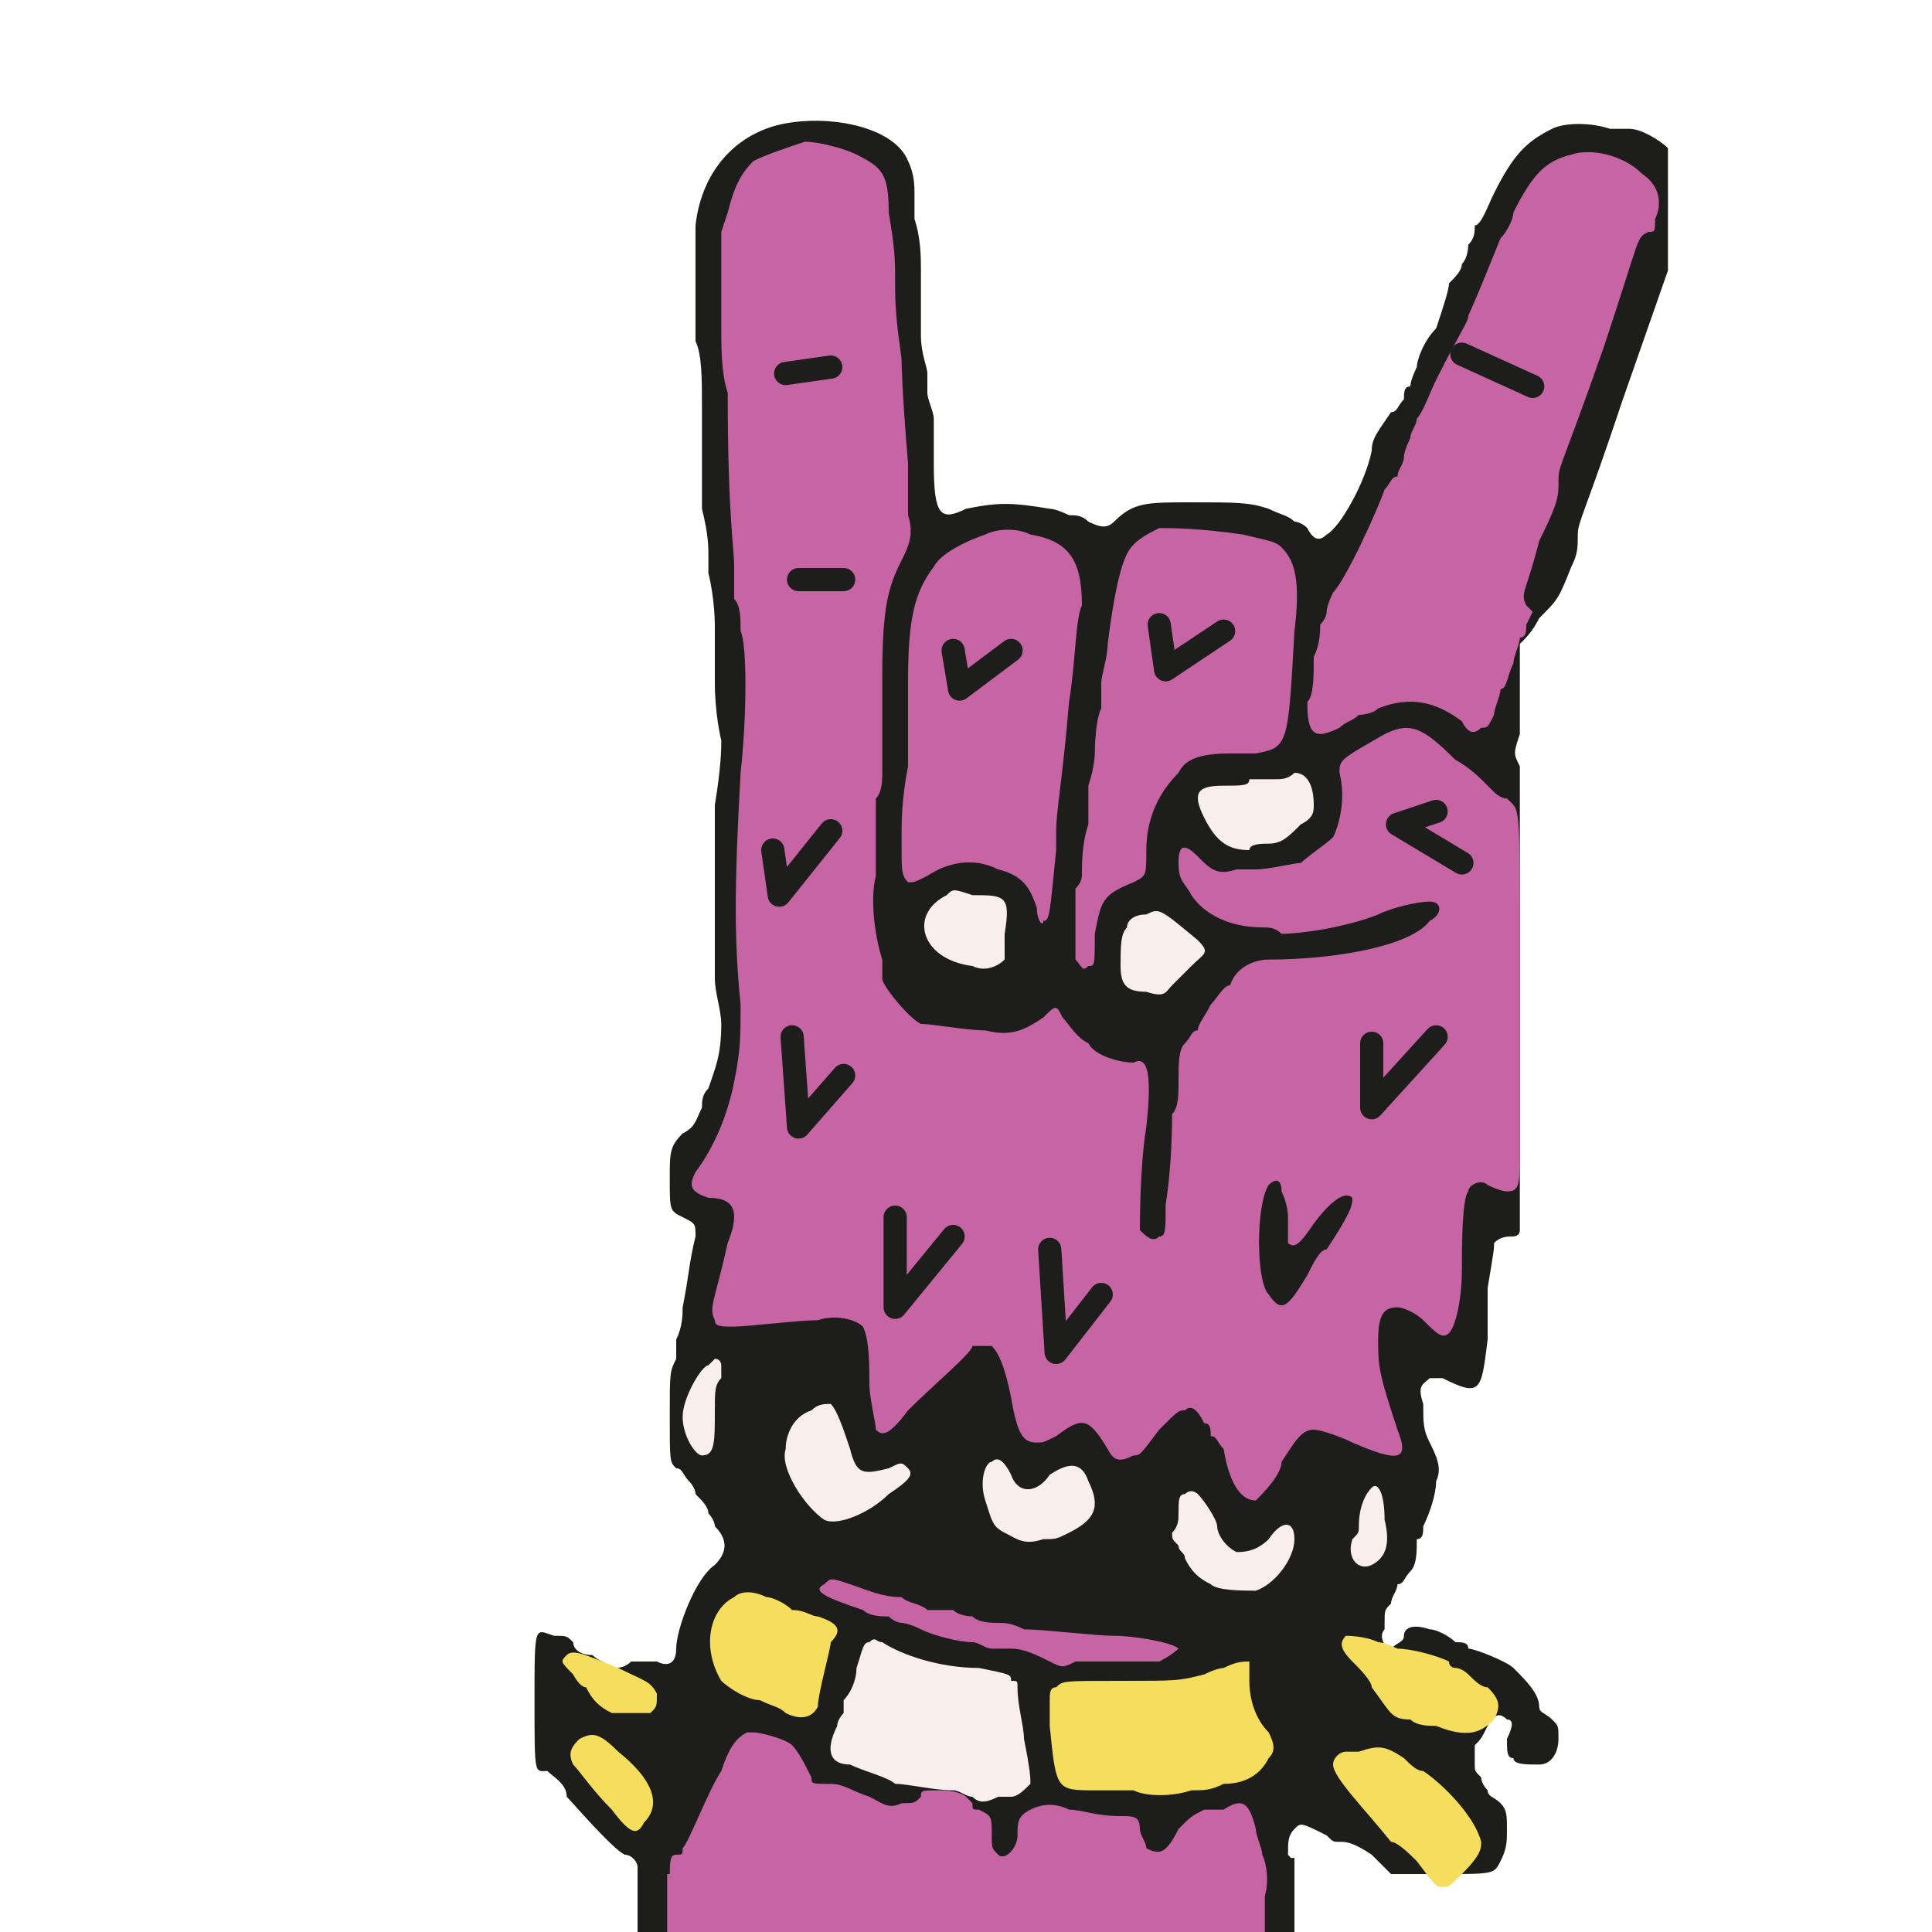
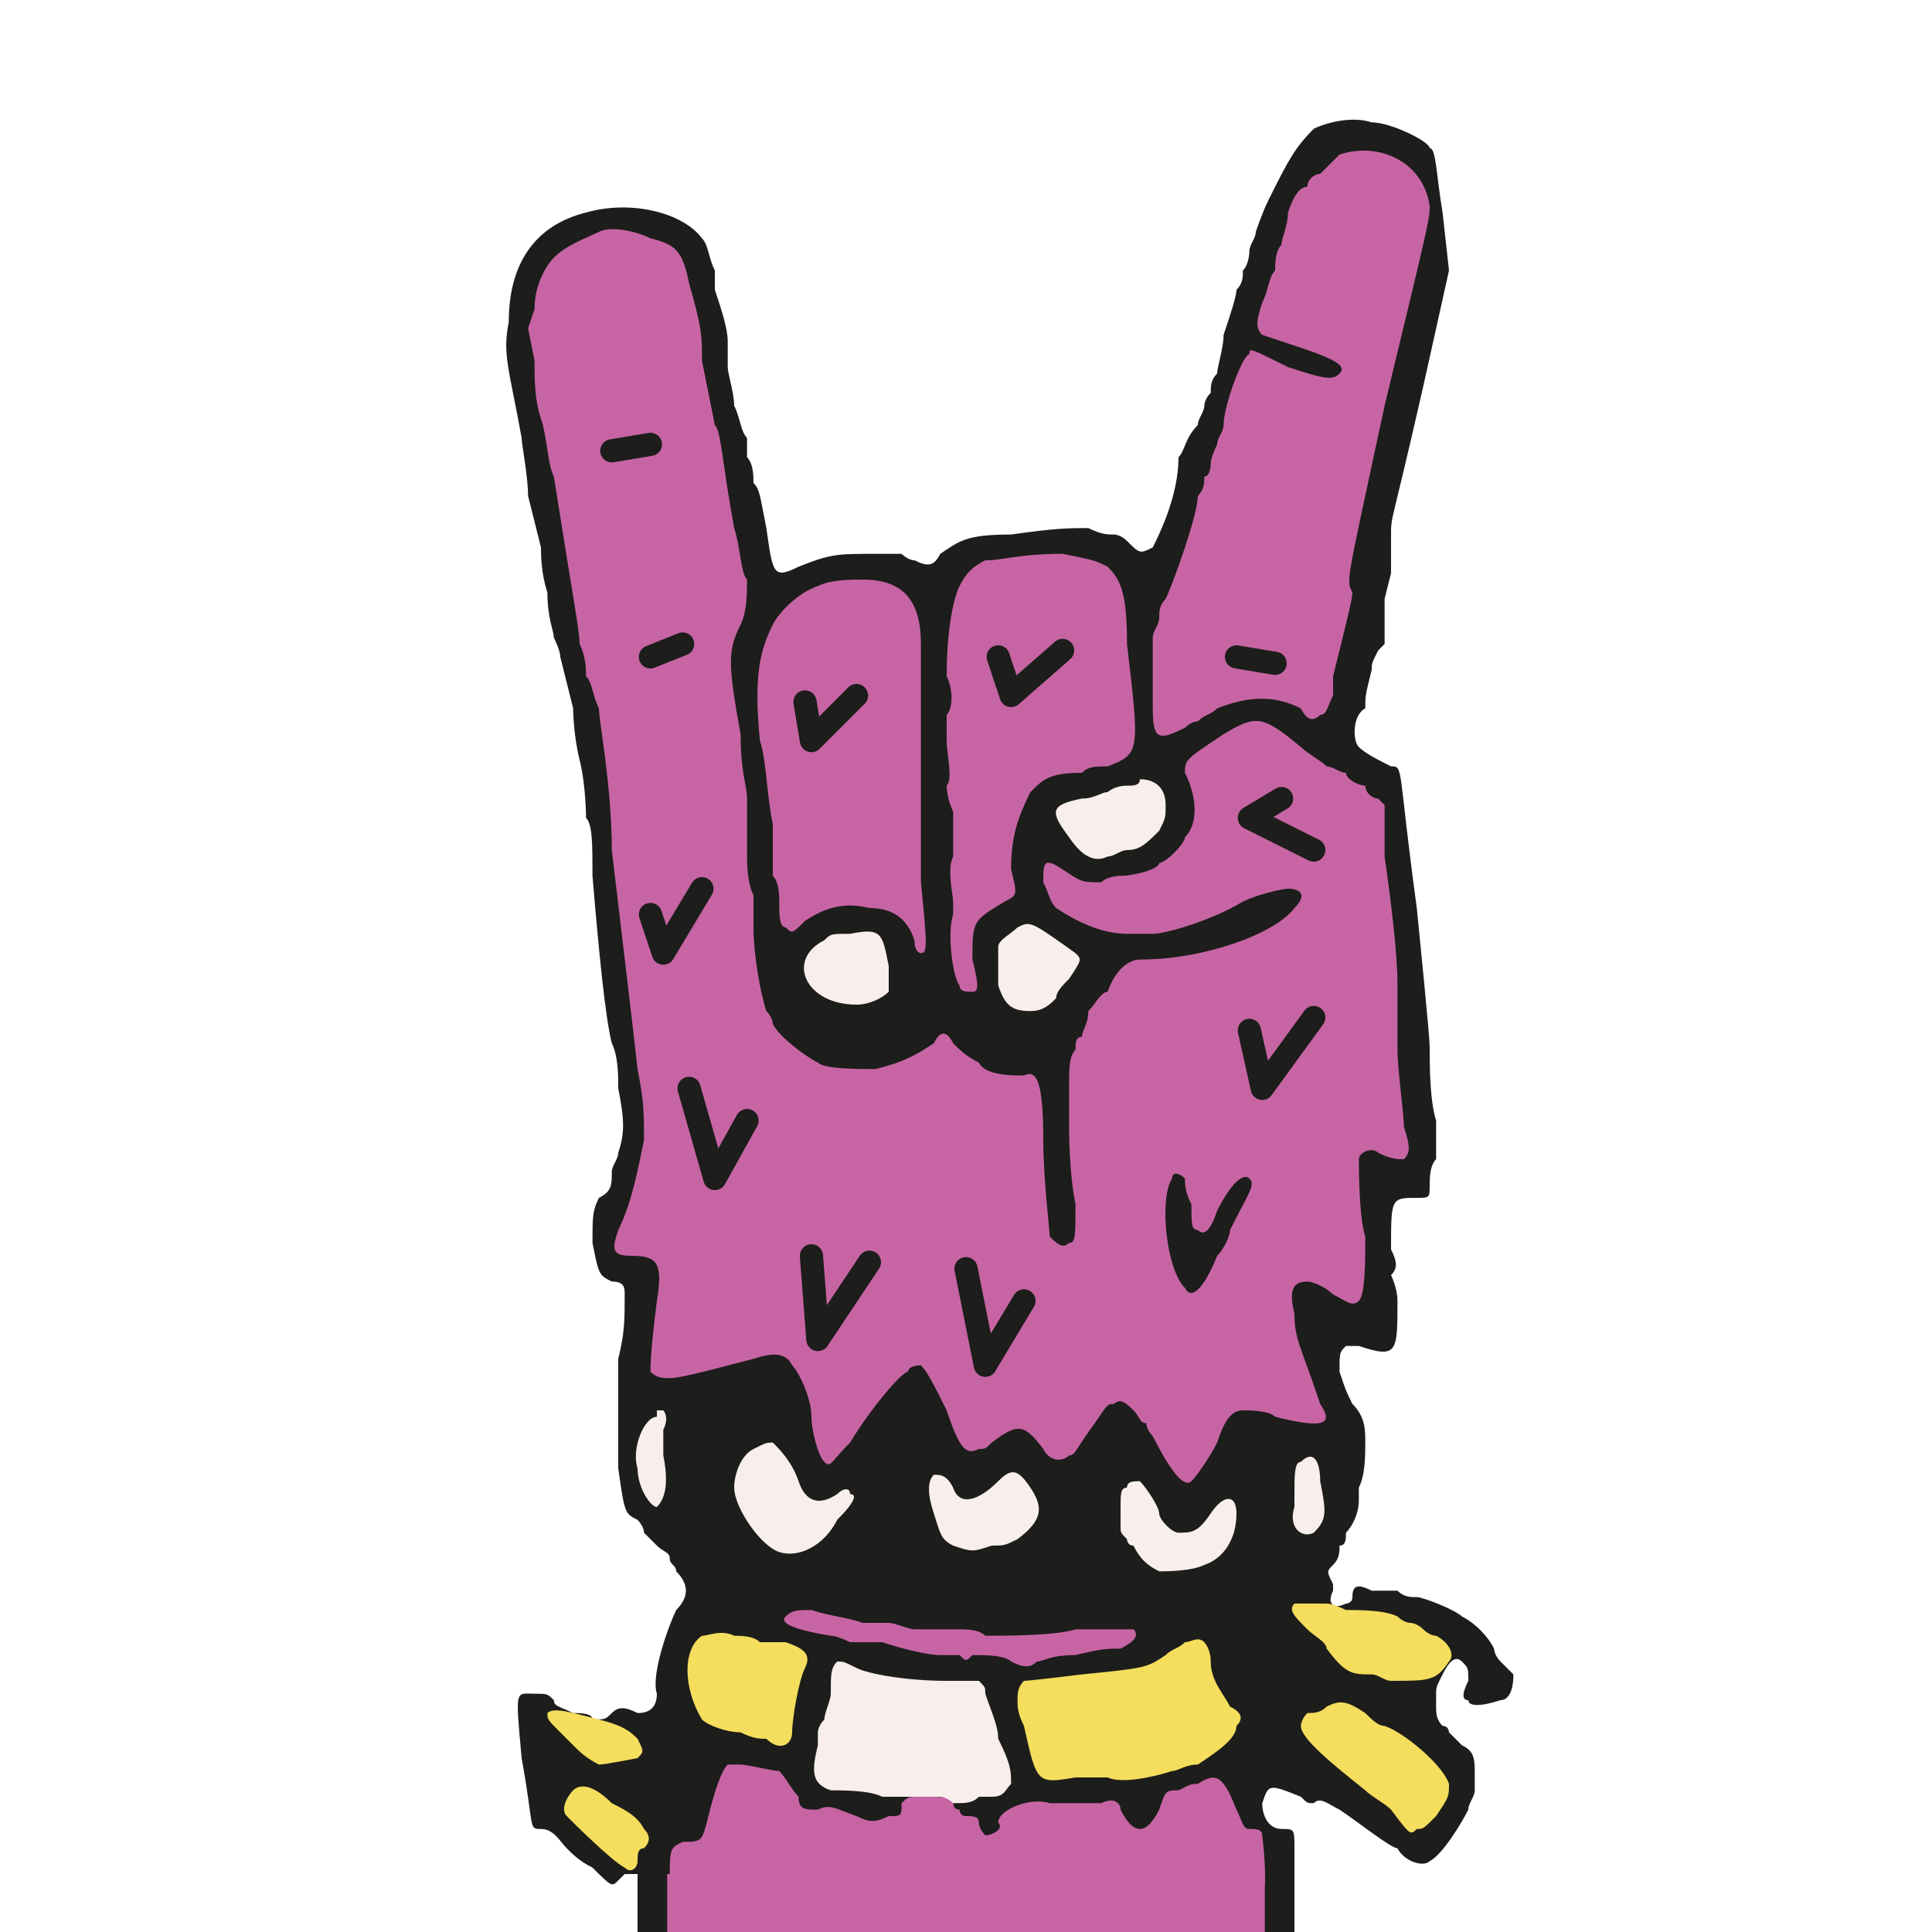
<svg xmlns="http://www.w3.org/2000/svg" viewBox="0 0 300 300" width="300" height="300">
-   <path fill="#c765a4" d="M103.2 288.5H196.8V312H103.2z" />
-   <path fill="#1d1d1b" d="M99 288.5H103.6V312H99z" />
-   <path fill="#1d1d1b" d="M196.4 288.5H201V312H196.4z" />
-   <path fill="#1d1d1b" d="M123 19c-8 1-14 7-15 16 0 5 0 7 0 18 1 2 1 6 1 10 0 5 0 8 0 9 0 0 0 3 0 7 1 4 1 6 1 7 0 0 0 2 0 3 1 4 1 8 1 8 0 1 0 4 0 9 0 5 1 9 1 9 0 1 0 4-1 10 0 12 0 23 0 27 0 2 1 5 1 7 0 5-1 7-2 10-1 1-1 2-1 3-1 2-1 3-3 4-2 2-2 3-2 7 0 5 0 5 2 6 2 1 2 1 2 3-1 4-1 6-2 11 0 1 0 3-1 5 0 1 0 2 0 3-1 2-1 2-1 9 0 7 0 7 1 8 1 0 1 1 2 2 0 0 1 1 1 2 1 1 2 2 2 3 0 0 1 1 1 2 2 2 2 4 0 6-3 2-6 10-6 13 0 2-1 3-3 2-2 0-3 0-4 0-1 1-2 1-3 1-1-1-2-1-3-2-2 0-3-1-3-2-1-1-1-1-3-1-3-1-3-2-3 10 0 12 0 11 2 11 1 1 3 2 3 4 1 1 7 8 9 9 1 0 2 1 2 2 0 0 0 1 1 1 0 0 100 0 100 0 1-1 1-2 0-3 0-2 0-3 1-4 1-1 1-1 5 1 1 1 1 1 2 1 1 0 2 0 5 2 1 1 2 2 2 2l1 1 8 0c8 0 8 0 9-2 1-2 1-3 1-5 0-2 0-3-1-4-1-1-2-1-2-2 0 0-1-1-1-2-1-1-1-1-1-2 0-1 0-2 0-3 1-1 1-1 2-3 1-2 2-2 3-1 1 0 1 1 0 3 0 2 0 3 1 3 0 1 2 1 4 1 2 0 3-2 3-4 0-2 0-2-1-3-1-1-2-1-2-2 0-2-2-4-4-6-1-1-6-3-7-3 0-1-1-1-2-1-1-1-3-2-4-2-3-1-4 0-4 1 0 1-1 1-2 2-1 0-2-2-1-3 0 0 0-1 0-1 0-2 0-2 1-3 0-1 1-2 1-3 1 0 1-1 2-2 1-1 1-3 1-5 1 0 1-1 1-2 1-2 2-5 2-7 1-2 0-4-1-6-1-2-1-3-1-6-1-3 0-3 1-4 0 0 1 0 2 0 6 3 6 2 7-6 0-2 0-4 0-4 0-1 0-2 0-4 1-6 1-6 1-7 1-1 2-1 3-1 0 0 1 0 1-1 0-1 0-70 0-72-1-2-1-2 0-5 0 0 0-3 0-7 0-4 0-7 0-7 1-1 2-2 3-4 3-3 3-3 5-8 1-2 1-3 1-5 0-2 1-3 7-21l7-20 0-9c0-7 0-9 0-10-1-1-4-3-6-3 0 0-1 0-3 0-3-1-7-1-9 0-4 2-6 4-9 10-1 2-2 5-3 5 0 1 0 2-1 3 0 0 0 2-1 3 0 1-1 2-2 3 0 1-1 4-2 7-2 2-3 5-3 6 0 0-1 2-1 3-1 0-1 1-1 2-1 1-1 2-2 2-2 3-3 4-3 6-1 5-5 12-7 13-1 1-2 1-3-1-1-1-2-1-2-1-1-1-2-1-4-2-3-1-5-1-12-1-7 0-9 0-12 3-1 1-2 1-4 0-1-1-2-1-3-1 0 0-2-1-3-1-6-1-8-1-13 0-4 2-5 1-5-7 0-4 0-5 0-7 0-1-1-3-1-4 0-1 0-2 0-3 0-1-1-3-1-6 0-2 0-5 0-6 0-1 0-3 0-4 0-2 0-5-1-8 0-1 0-3 0-4 0-1 0-3-1-5-2-5-11-7-18-6zm130 23c0 0-1 4-3 8-2 5-3 9-3 10-1 1-1 2 0 1 0 0 7-17 7-18 0-2 0-2-1-1z" />
-   <path fill="#c765a4" fill-rule="evenodd" d="M125 22c-3 1-6 2-8 3-2 2-3 4-4 8l-1 3 0 5c0 4 0 7 0 10 0 3 0 7 1 10 0 19 1 24 1 27 0 1 0 4 0 5 1 1 1 3 1 5 1 2 1 13 0 22-1 18-1 26 0 36 0 5 0 7-1 12-1 5-3 10-6 14-1 2-1 3 2 4 4 0 5 2 3 7-2 9-3 10-2 12 0 1 1 1 3 1 2 0 10-1 13-1 3-1 6 0 7 1 1 2 1 6 1 9 0 2 1 6 1 7 1 1 2 1 5-3 4-4 10-9 10-10 1 0 2 0 3 0 1 1 2 3 3 8 1 6 2 7 4 7 1 0 1 0 3-1 4-3 5-3 8 2 1 2 2 2 4 1 1 0 1 0 4-4 3-3 3-3 4-3 1-1 2 0 3 2 1 0 1 1 1 2 1 0 1 1 2 2 1 6 3 8 5 8 1-1 4-4 4-6 2-3 3-5 5-5 1 0 4 1 6 2 7 3 9 3 7-2-3-9-3-10-3-14 0-4 1-5 3-5 1 0 3 1 4 2 2 2 3 3 4 2 1-1 2-5 2-10 0-3 0-11 1-12 0-1 2-2 3-1 2 1 3 1 3 1 2 0 2-1 2-7 0-3 0-6 0-8 0-1 0-10 0-23 0-23 0-21-2-23-1 0-2-1-2-1 0 0-1-1-2-2 0 0-2-2-4-3-5-5-7-6-11-4-7 4-7 4-7 6 1 4 0 8-1 10-1 1-4 3-5 4-1 0-5 1-7 1 0 0-2 0-3 0-3 1-4 0-6-2-2-2-3-2-3 1 0 3 1 3 2 5 2 3 6 5 11 5 1 0 2 0 3 1 3 0 10-1 15-3 2-1 6-2 8-2 2 0 2 2 0 3-3 4-15 6-25 6-2 0-5 1-6 4-1 0-2 2-3 3-1 2-2 3-2 4-1 0-1 1-2 2-1 1-1 3-1 6 0 2 0 4-1 5 0 1 0 8-1 14 0 4 0 5-1 5-1 1-2 0-3-1 0-1 0-10 1-16 1-9 0-11-2-10-2 0-6-1-7-3-2-1-3-3-4-4-1-2-1-2-3 0-3 2-5 3-9 2-3 0-8-1-10-1-2-1-6-6-6-7 0 0 0-1 0-3-1-3-2-9-1-13 0-1 0-4 0-6 0-2 0-4 0-6 1-1 1-3 1-4 0-1 0-3 0-4 0-3 0-5 0-11 0-11 1-14 3-18 1-2 2-4 1-7 0-1 0-4 0-8-1-12-1-16-1-16 0-1-1-6-1-11 0-5 0-6-1-12 0-6-1-7-5-9-2-1-6-2-8-2zm119 2c-4 1-6 3-9 9 0 1-1 3-2 4-4 10-5 12-5 12 0 1-1 2-5 10-1 2-2 5-3 6 0 1-1 2-1 3 0 0-1 2-1 3 0 1-1 2-1 3-1 0-1 1-2 2-1 3-6 14-8 16 0 0-1 2-1 3 0 1-1 2-1 2 0 1 0 3-1 5 0 3 0 6-1 7 0 5 1 6 5 4 1-1 2-1 3-2 0 0 2 0 3-1 5-2 9-1 13 2 1 2 2 2 3 1 1 0 1 0 2-2 0-1 1-3 1-4 1 0 1-2 2-4 0-1 1-3 1-4 1 0 1-1 1-2l1-2-1-1c-1-2 0-2 2-10 3-6 3-7 3-9 0-3 0-1 7-21 6-18 5-17 7-18 1 0 1 0 1-2 1-2 1-5-2-7-3-3-8-4-11-3zm-64 58c-2 1-4 2-5 4-1 2-2 6-3 14 0 2-1 5-1 6 0 1 0 3 0 4-1 2-1 7-1 7 0 0 0 2-1 5 0 2 0 5 0 6-1 3-1 6-1 8 0 0 0 1-1 2 0 2 0 10 0 11 1 1 1 2 2 1 1 0 1 0 1-5 1-5 1-6 6-8 2-1 2-1 2-5 0-5 2-9 5-12 1-2 3-3 8-3 1 0 3 0 4 0 5-1 5-1 6-19 1-8 0-11-2-13-1-1-2-1-6-2-7-1-11-1-13-1zm-27 1c-3 1-7 3-8 5-3 4-4 8-4 18 0 3 0 9 0 13-1 5-1 9-1 10 0 0 0 2 0 3 0 3 0 4 1 5 1 0 1 0 3-1 3-2 7-3 11-1 4 1 5 3 6 6 0 2 1 3 1 2 1 0 1-1 2-11 0-1 0-2 0-3 0-3 1-8 2-20 1-6 1-13 2-15 0-7-2-10-8-11-2-1-5-1-7 0zm44 101c-2 3-2 15 0 17 2 3 3 2 6-3 1-2 2-4 3-4 4-6 4-7 4-8-1-1-3 0-6 4-2 3-3 4-4 3 0-1 0-1 0-4 0-2-1-4-1-4 0-2-1-2-2-1zm-69 62c-2 1 0 2 6 4 1 1 3 1 4 1 1 1 2 1 2 1 0 0 1 0 3 1 2 1 6 2 8 2 1 0 2 1 3 1 1 0 2 0 3 0 2 0 4 1 6 2 2 1 2 1 4 0 1 0 1 0 6 0 4 0 6 0 7 0 2-1 3-2 3-2-1-1-7-2-10-2-3 0-11-1-14-1-2-1-3-1-4-1-1 0-3 0-4-1 0 0-2 0-3-1-1 0-3 0-4 0-1-1-3-1-4-2-3 0-5-1-8-2-3-1-3-1-4 0zm-12 23c-2 1-3 3-4 6-2 3-5 11-6 12 0 1 0 1-1 1-1 0-1 1-1 4 0 2 0 2 0 3l1 0 45 0 45 0 1 0c1-1 1-5 0-7 0-1-1-3-1-4-1-4-2-5-5-3-1 0-2 0-3 0-2 1-2 1-4 3-2 4-3 4-5 3 0-1-1-2-1-3 0-2-1-2-3-2-4 0-6-1-8-1-2-1-4-1-6 0-2 1-2 2-2 4 0 2-2 4-3 3-1-1-1-1-1-3 0-3 0-3-2-4-1 0-1 0-1-1 0 0 0 0-1-1 0 0-1-1-4-1-3 0-3 0-3 1-1 1-1 1-3 1-2 1-3 0-5-1-3-1-4-2-6-2-3 0-3 0-3-1-1-2-2-4-3-5-1-1-5-2-6-2 0 0-1 0-1 0z" />
-   <path fill="#f5dd5d" fill-rule="evenodd" d="M114 248c-4 2-5 8-2 13 1 1 4 3 6 3 2 1 3 1 4 2 2 1 4 1 5-1 0-2 2-9 2-10 2-2 1-3-2-4-1 0-2-1-4-1-1-1-3-2-4-2-2-1-4-1-5 0zm95 6c-1 1-1 2 1 4 1 1 3 3 3 4 3 4 3 5 6 5 1 1 3 1 4 1 5 2 7 1 9-1 1-2 1-3-1-5-1 0-2-1-3-2 0 0-1-1-2-1 0 0-1 0-1-1-2-1-6-2-8-2 0 0-2-1-3-1-2-1-5-1-5-1zm-121 3c-1 1-1 1 1 3 0 0 1 2 2 2 1 2 2 3 4 4 1 0 6 0 6 0 1-1 1-1 1-3-1-2-2-2-6-4-5-2-7-3-8-2zm102 2c0 0-1 0-3 1-4 1-4 1-13 1-9 0-9 0-10 1-1 0-1 1-1 2 0 1 0 3 0 4 1 10 1 10 7 10l5 0 1 0c2 1 6 1 9 0 2 0 3 0 5-1 4 0 6-2 7-4 1-1 1-2 0-4-2-2-3-5-3-8 0-2 0-2 0-3-1 0-2 0-4 1zm-100 11c-1 1-2 2-1 4 1 1 3 4 6 7 3 4 4 4 5 2 3-3 1-7-4-11-3-3-4-3-6-2zm121 2c0 0-1 0-2 0-1 0-2 1-2 2 0 2 5 7 9 12 1 0 3 2 4 3 3 4 3 4 4 4 1 0 1 0 3-2 3-3 3-4 3-5-1-4-6-9-9-11-1 0-2-1-3-2-3-2-4-2-7-1z" />
-   <path fill="#f8eeec" fill-rule="evenodd" d="M201 120c-1 1-2 1-3 1-2 0-3 0-4 0 0 1-1 1-4 1-4 0-5 1-3 5 2 4 4 5 7 5 0-1 2-1 3-1 2 0 3-1 5-3 2-1 2-2 2-3 0-3-1-5-3-5zm-54 19c-6 3-4 10 4 11 2 1 4 0 5-1l0-1 0-3c1-6 0-6-5-6-3-1-3-1-4 0zm31 3c-2 0-3 1-3 2-1 1-1 3-1 6 0 3 1 4 4 4 3 1 3 0 4-1 1-1 2-2 3-3 2-2 3-2 1-4-6-5-6-5-8-4zm-68 70c-1 0-4 5-4 8 0 3 2 6 3 6 2 0 2-2 2-7 0-3 0-4 1-5 0-1 0-2 0-2 0 0 0-1-1-1 0 0 0 0-1 1zm16 7c-3 1-4 4-4 6-1 3 3 9 6 11 2 1 7-1 10-4 3-2 4-3 3-4-1-1-1-1-3 0-4 1-5 1-6-3-1-3-2-6-3-7-1 0-2 0-3 1zm28 8c-1 0-2 3-1 6 1 3 1 4 3 5 2 1 3 2 6 1 2 0 2 0 4-1 4-2 5-4 3-8-1-3-3-3-6-1-2 3-5 3-6 0-1-2-2-3-3-2zm59 4c-1 1-2 3-2 6 0 1 0 1-1 2-1 3 1 5 3 4 2-1 3-3 2-7 0-4-1-6-2-5zm-29 1c-1 0-1 1-1 3 0 1 0 2-1 3 0 1 0 1 1 2 0 1 1 1 1 2 1 2 2 3 4 4 1 1 5 1 7 1 3-1 6-5 6-8 0-3-2-3-4 0-2 2-4 2-5 2-2-1-3-3-3-4 0-1-2-4-3-5 0 0-1-1-2 0zm-49 23c-1 0-1 1-2 4 0 2-1 4-2 5 0 1 0 2 0 2 0 0-1 1-1 2-2 4-1 6 2 6 2 1 6 2 7 3 2 0 6 1 9 1 1 0 2 1 3 1 1 1 2 1 4 0 1 0 2 0 2 0 1 0 2-1 3-2 0-1 0-2-1-7 0-2-1-5-1-8 0-1 0-1-1-1 0-1 0-1-5-2-6 0-12-2-15-4-1 0-1-1-2 0z" />
-   <path fill="none" stroke="#1d1d1b" stroke-width="3.6" stroke-linecap="round" stroke-linejoin="round" d="M122 58L129 57M124 90L131 90M190 98L181 104L180 97M157 101L149 107L148 101M227 134L217 128L223 126M129 129L121 139L120 132M123 161L124 175L131 167M223 161L213 172L213 162M148 192L139 203L139 189M163 194L164 210L171 201M227 55L238 60" />
+   <path fill="#c765a4" d="M103.2 287.1H196.8V312H103.2z" />
+   <path fill="#1d1d1b" d="M99 287.1H103.6V312H99z" />
+   <path fill="#1d1d1b" d="M196.4 287.1H201V312H196.4z" />
+   <path fill="#1d1d1b" d="M91 33c-8 2-12 8-12 17-1 5 0 7 2 18 0 1 1 6 1 9 1 4 2 8 2 8 0 1 0 4 1 7 0 4 1 6 1 7 0 0 1 2 1 3 1 4 2 8 2 8 0 0 0 4 1 8 1 4 1 9 1 9 1 1 1 4 1 9 1 12 2 22 3 26 1 2 1 5 1 7 1 5 1 7 0 10 0 1-1 2-1 3 0 2 0 3-2 4-1 2-1 3-1 7 1 5 1 5 3 6 2 0 2 1 2 2 0 4 0 6-1 10 0 2 0 4 0 5 0 1 0 3 0 4 0 2 0 2 0 8 1 7 1 7 3 8 0 0 1 1 1 2 0 0 1 1 2 2 1 1 2 1 2 2 0 1 1 1 1 2 2 2 2 4 0 6-1 2-4 10-3 13 0 2-1 3-3 3-2-1-3-1-4 0-1 1-1 1-3 1 0-1-2-1-3-1-2-1-3-1-3-2-1-1-1-1-3-1-3 0-3-1-2 10 2 11 1 11 3 11 2 0 3 2 4 3 1 1 2 2 4 3 3 3 3 3 4 2 0 0 1-1 1-1 0 0 16 0 52 0 28 0 51 0 51 0 1 0 1-1 1-4 0-3 0-3-2-3-2 0-3-2-3-4 1-3 1-3 6-1 1 1 1 1 2 1 1-1 2 0 4 1 3 2 8 6 9 6 1 2 4 3 5 2 2-1 5-6 6-8 0-1 1-2 1-3 0 0 0-1 0-2 0-3 0-4-2-5 0 0-1-1-2-2 0 0 0-1-1-1-1-1-1-2-1-3 0 0 0-1 0-2 0-1 0-1 1-3 1-2 2-3 3-2 1 1 1 1 1 3-1 2-1 3 0 3 0 1 2 1 5 0 1 0 2-1 2-4-1-1-1-1-2-2-1-1-1-2-1-2-1-2-3-4-5-5-1-1-6-3-7-3-1 0-2 0-3-1-1 0-3 0-4 0-2-1-3-1-3 1 0 1-1 1-1 1-2 1-3 0-2-2 0 0 0-1 0-1-1-2-1-2 0-3 1-1 1-2 1-3 1 0 1-1 1-2 1-1 2-3 2-5 0 0 0-1 0-2 1-2 1-5 1-7 0-2 0-4-2-6-1-2-1-2-2-5 0-3 0-3 1-4 0 0 1 0 2 0 6 2 6 1 6-7 0-2-1-4-1-4 1-1 1-2 0-4 0-8 0-8 4-8 2 0 2 0 2-2 0-1 0-3 1-4 0-2 0-3 0-6-1-3-1-9-1-11 0-1 0-2-2-22-3-22-2-22-4-22-2-1-4-2-5-3-1-1-1-5 1-6 0-2 0-2 1-6 0-1 0-1 1-3l1-1 0-4 0-3 1-4 0-4 0-2c0-3 0-1 5-23l4-18-1-9c-1-6-1-10-2-10 0-1-6-4-9-4-3-1-7 0-9 1-3 3-4 5-7 11-1 2-2 5-2 5 0 1-1 2-1 3 0 0 0 2-1 3 0 1 0 2-1 3 0 1-1 4-2 7 0 2-1 5-1 6-1 1-1 2-1 3-1 1-1 2-1 2 0 1-1 2-1 3-2 2-2 4-3 5 0 6-3 12-4 14-2 1-2 1-4-1-1-1-2-1-2-1-1 0-2 0-4-1-3 0-5 0-12 1-7 0-8 1-11 3-1 2-2 2-4 1-1 0-2-1-2-1-1 0-2 0-4 0-6 0-7 0-12 2-4 2-4 1-5-6-1-5-1-6-2-7 0-1 0-3-1-4 0-1 0-2 0-3-1-1-1-3-2-5 0-2-1-5-1-6 0-1 0-3 0-4 0-2-1-5-2-8 0-1 0-3 0-3-1-2-1-4-2-5-3-4-11-6-18-4zm-5 276c-1 1 0 3 0 3 1 1 1 1 4 0 4 0 5 0 5-1 0-1-1-1-3-1-3 0-3-1-5-1-1-1-1-1-1 0z" />
+   <path fill="#c765a4" fill-rule="evenodd" d="M93 36c-2 1-5 2-7 4-1 1-3 4-3 8l-1 3 1 5c0 3 0 6 1 9 1 3 1 7 2 9 3 19 4 24 4 26 1 2 1 4 1 5 1 1 1 3 2 5 0 2 2 12 2 22 2 17 3 25 4 34 1 5 1 7 1 11-1 5-2 10-4 14-1 3-1 4 2 4 4 0 5 1 4 7-1 8-1 10-1 11 1 1 2 1 3 1 2 0 9-2 13-3 3-1 5-1 6 1 1 1 3 5 3 8 0 2 1 6 2 7 1 1 1 0 4-3 3-5 8-11 9-11 0-1 2-1 2-1 1 1 2 3 4 7 2 6 3 7 5 6 1 0 1 0 2-1 4-3 5-3 8 1 1 2 3 2 4 1 1 0 1-1 4-5 2-3 2-3 3-3 1-1 2 0 3 1 1 1 1 2 2 2 0 1 1 2 1 2 3 6 5 8 6 7 1-1 3-4 4-6 1-3 2-5 4-5 1 0 4 0 5 1 8 2 9 1 7-2-3-9-4-10-4-14-1-4 0-5 2-5 1 0 3 1 4 2 2 1 3 2 4 1 1-1 1-6 1-10-1-3-1-11-1-12 0-1 2-2 3-1 2 1 3 1 4 1 1-1 1-2 0-5 0-2-1-9-1-12 0-1 0-3 0-5 0-2 0-4 0-5 0-5-1-13-2-20l0-8-1-1c-1 0-2-1-2-2-1 0-3-1-3-2-1 0-2-1-3-1-1-1-3-2-4-3-6-5-7-5-12-2-6 4-6 4-6 6 2 4 2 8 0 10 0 1-3 4-4 4 0 1-4 2-6 2 0 0-2 0-3 1-3 0-3 0-6-2-3-2-3-1-3 2 1 2 1 3 2 4 3 2 7 4 11 4 1 0 3 0 4 0 2 0 9-2 14-5 2-1 6-2 7-2 2 0 3 1 1 3-3 4-14 8-24 8-2 0-4 2-5 5-1 0-2 2-3 3 0 2-1 3-1 4-1 0-1 1-1 2-1 1-1 3-1 6 0 2 0 4 0 5 0 2 0 8 1 13 0 5 0 6-1 6-1 1-2 0-3-1 0-1-1-9-1-15 0-9-1-11-3-10-2 0-6 0-7-2-2-1-3-2-4-3-1-2-2-2-3 0-3 2-5 3-9 4-3 0-8 0-9-1-2-1-6-4-7-6 0 0 0-1-1-2-1-3-2-9-2-13 0-1 0-4 0-5-1-2-1-5-1-6 0-2 0-4 0-5 0 0 0-2 0-4 0-2-1-4-1-10-2-11-2-13 0-17 1-2 1-5 1-7-1-1-1-5-2-8-2-11-2-15-3-16 0 0-1-5-2-10 0-4 0-5-2-12-1-5-2-6-6-7-2-1-6-2-8-1zm115-12c-1 1-2 2-3 3-1 0-2 1-2 2-1 0-2 1-3 4 0 2-1 4-1 5-1 1-1 3-1 4-1 1-1 3-2 5-1 3-1 4 0 5 0 0 3 1 6 2 6 2 7 3 6 4-1 1-2 1-8-1-6-3-6-3-6-2-1 0-4 8-4 11 0 1-1 2-1 3 0 0-1 2-1 3 0 0 0 2-1 2 0 1 0 2-1 3 0 3-4 14-5 16-1 1-1 2-1 3 0 1-1 2-1 3 0 0 0 2 0 5 0 2 0 5 0 6 0 5 1 5 5 3 1-1 2-1 2-1 1-1 2-1 3-2 5-2 9-2 13 0 1 2 2 2 3 1 1 0 1-1 2-3 0-1 0-2 0-3 2-8 3-12 3-13-1-2-1-1 5-29 7-29 7-29 7-31-1-7-8-10-14-8zm-55 63c-2 1-3 2-4 4-1 2-2 7-2 14 1 2 1 5 0 6 0 1 0 3 0 4 0 2 1 6 0 7 0 0 0 2 1 4 0 3 0 5 0 7-1 2 0 6 0 7 0 1 0 2 0 2-1 3 0 10 1 11 0 1 1 1 2 1 1 0 1-1 0-5 0-6 0-6 5-9 2-1 2-1 1-5 0-5 1-8 3-12 2-2 3-3 8-3 1-1 2-1 4-1 5-2 5-2 3-19 0-8-1-10-3-12-2-1-2-1-7-2-7 0-9 1-12 1zm-26 4c-3 1-6 4-7 6-2 4-3 8-2 18 1 3 1 8 2 13 0 4 0 8 0 8 1 1 1 3 1 4 0 2 0 4 1 4 1 1 1 1 3-1 3-2 6-3 10-2 4 0 6 2 7 5 0 2 1 2 1 2 1 0 1-1 0-11 0-1 0-2 0-3 0-3 0-8 0-19 0-6 0-13 0-15 0-7-3-10-9-10-2 0-5 0-7 1zm55 92c-2 3-1 14 2 17 1 2 3 0 5-5 1-1 2-3 2-4 3-6 4-7 3-8-1-1-3 1-5 5-1 3-2 4-3 3-1 0-1-1-1-4-1-2-1-3-1-4-1-1-2-1-2 0zm-60 68c-1 1 1 2 7 3 1 0 3 1 3 1 1 0 2 0 3 0 0 0 1 0 2 0 3 1 7 2 9 2 1 0 2 0 3 0 1 1 1 1 2 0 2 0 5 0 6 1 2 1 3 1 4 0 1 0 2-1 6-1 4-1 5-1 7-1 2-1 3-2 2-3 0 0-7 0-9 0-3 1-11 1-14 1-1-1-3-1-4-1-1 0-2 0-3 0-1 0-3 0-4 0-1 0-3-1-4-1-1 0-3 0-4 0-3-1-5-1-8-2-2 0-3 0-4 1zm-9 23c-1 1-2 4-3 8-1 4-1 4-4 4-2 1-2 1-2 6 0 2 0 3 1 3 0 0 89 0 90 0 1 0 1-1 1-1 1-1 0-9 0-9 0-1-1-1-2-1-1 0-1-1-2-3-2-5-3-6-6-4-1 0-1 0-3 1-2 0-2 0-3 3-1 2-2 3-3 3-1 0-2-1-3-3 0-1-1-2-3-1-4 0-6 0-8 0-3-1-8 1-8 3 1 1-1 2-2 2 0 0-1-1-1-2 0-1-1-1-2-1-1 0-1-1-1-1-1 0-1-1-1-1 0-1-1-1-5-1-2 0-2 0-3 1 0 2 0 2-2 2-2 1-3 1-5 0-3-1-4-2-6-1-2 0-3 0-3-2-1-1-2-3-3-4-1 0-5-1-6-1-1 0-1 0-2 0z" />
+   <path fill="#f5dd5d" fill-rule="evenodd" d="M109 254c-3 2-3 8 0 13 1 1 4 2 6 2 2 1 3 1 4 1 2 2 4 1 4-1 0-2 1-8 2-10 1-2 0-3-3-4 0 0-2 0-4 0-1-1-3-1-4-1-2-1-4 0-5 0zm92-5c-1 1 0 2 2 4 1 1 3 2 3 3 3 4 4 4 7 4 1 0 2 1 3 1 6 0 7 0 9-3 1-1 0-3-2-4-1 0-2-1-2-1-1-1-2-1-2-1-1 0-2-1-2-1-2-1-6-1-8-1 0 0-2-1-3-1-2 0-5 0-5 0zm-116 17c0 1 0 1 2 3 0 0 1 1 2 2 1 1 2 2 4 3 1 0 6-1 6-1 1-1 1-1 0-3-1-1-2-2-6-3-4-1-7-2-8-1zm99-11c-1 1-2 1-3 2-3 2-3 2-13 3-8 1-9 1-9 1-1 1-1 2-1 3 0 1 0 2 1 4 2 9 2 9 8 8l4 0 1 0c2 1 7 0 10-1 1 0 2-1 4-1 3-2 6-4 6-6 1-1 1-2-1-3-1-2-3-4-3-7 0-2-1-3-1-3-1-1-2 0-3 0zm-95 23c-1 1-2 3-1 4 1 1 7 7 9 8 1 1 2 0 2-1 0-1 0-2 1-2 1-1 1-2 0-3-1-2-3-3-5-4-3-3-5-3-6-2zm117-13c-1 1-2 1-3 1-1 1-1 2-1 2 0 2 5 6 10 10 1 1 3 2 4 3 3 4 3 4 4 3 1 0 1 0 3-2 2-3 2-3 2-5-1-3-7-8-10-9-1 0-2-1-3-2-3-2-4-2-6-1z" />
+   <path fill="#f8eeec" fill-rule="evenodd" d="M177 121c0 1-1 1-2 1-2 0-3 1-3 1-1 0-2 1-4 1-5 1-5 2-2 6 2 3 4 4 6 3 1 0 2-1 3-1 2 0 3-1 5-3 1-2 1-2 1-4 0-3-2-4-4-4zm-49 25c-6 3-3 10 5 10 2 0 4-1 5-2l0 0 0-4c-1-5-1-6-6-5-3 0-3 0-4 1zm30-2c-1 1-3 2-3 3 0 1 0 3 0 6 1 3 2 4 5 4 2 0 3-1 4-2 0-1 1-2 2-3 2-3 2-3 1-4-7-5-7-5-9-4zm-56 76c-2 0-4 5-3 8 0 3 2 6 3 6 1-1 2-3 1-8 0-3 0-3 0-4 1-2 0-3 0-3 0 0 0 0-1 0 0 0 0 0 0 1zm15 5c-2 1-3 4-3 6 0 3 4 9 7 10 3 1 7-1 9-5 3-3 3-4 2-4 0-1-1-1-2 0-3 2-5 1-6-2-1-3-3-5-4-6-1 0-1 0-3 1zm28 4c-1 1-1 3 0 6 1 3 1 4 3 5 3 1 3 1 6 0 2 0 2 0 4-1 4-3 4-5 2-8-2-3-3-3-5-1-3 3-6 4-7 1-1-2-2-2-3-2zm57-2c-1 0-1 2-1 5 0 1 0 2 0 2-1 3 1 5 3 4 2-2 2-3 1-8 0-3-1-5-3-3zm-27 4c-1 0-1 1-1 3 0 1 0 2 0 3 0 1 0 1 1 2 0 0 0 1 1 1 1 2 2 3 4 4 1 0 5 0 7-1 3-1 5-4 5-8 0-3-2-3-4 0-2 3-3 3-5 3-1 0-3-2-3-3 0-1-2-4-3-5-1 0-2 0-2 1zm-45 27c-1 1-1 2-1 5 0 1-1 3-1 4-1 1-1 2-1 2 0 1 0 1 0 2-1 4-1 6 2 7 2 0 6 0 8 1 1 0 6 0 9 0 0 0 1 0 2 1 2 0 3 0 4-1 1 0 2 0 2 0 2 0 2-1 3-2 0-2 0-3-2-7 0-2-1-4-2-7 0-1 0-1-1-2 0 0 0 0-5 0-6 0-12-1-14-2-2-1-2-1-3-1z" />
+   <path fill="none" stroke="#1d1d1b" stroke-width="3.6" stroke-linecap="round" stroke-linejoin="round" d="M95 70L101 69M101 102L106 100M165 101L157 108L155 102M133 108L126 115L125 109M192 102L198 103M204 132L194 127L199 124M109 138L103 148L101 142M107 169L111 183L116 174M204 158L196 169L194 160M135 196L127 208L126 195M150 197L153 212L159 202" />
</svg>
